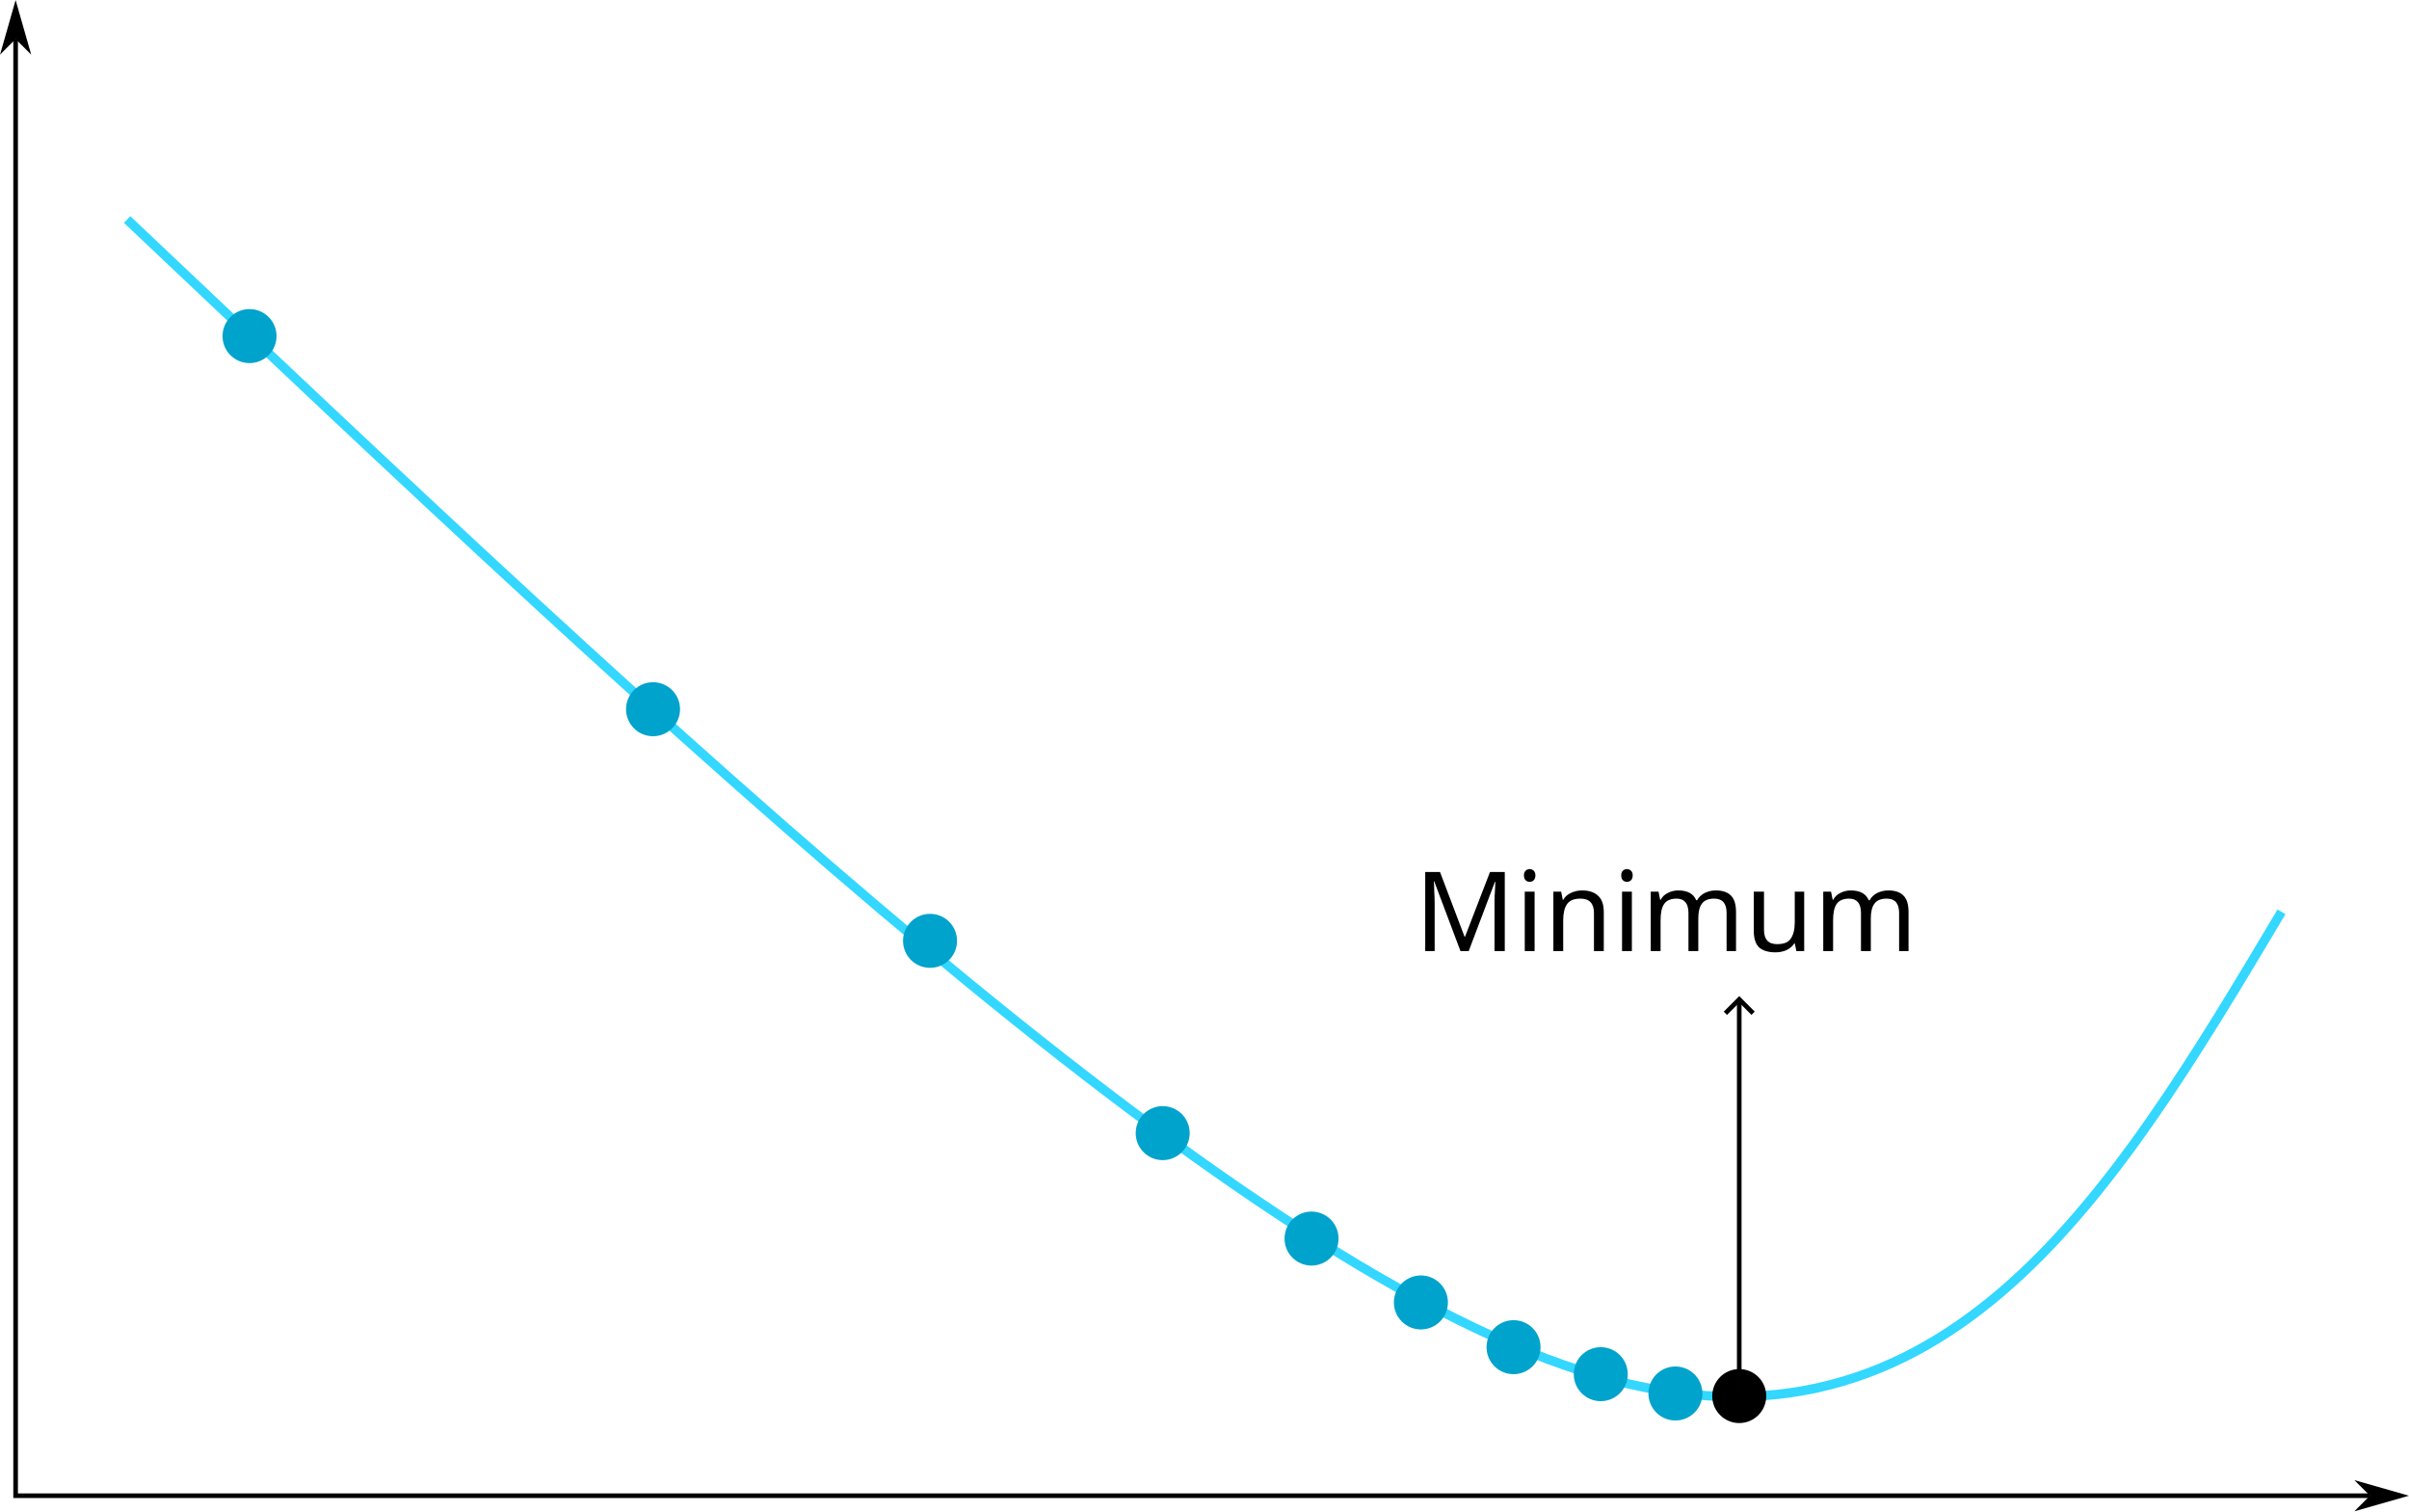
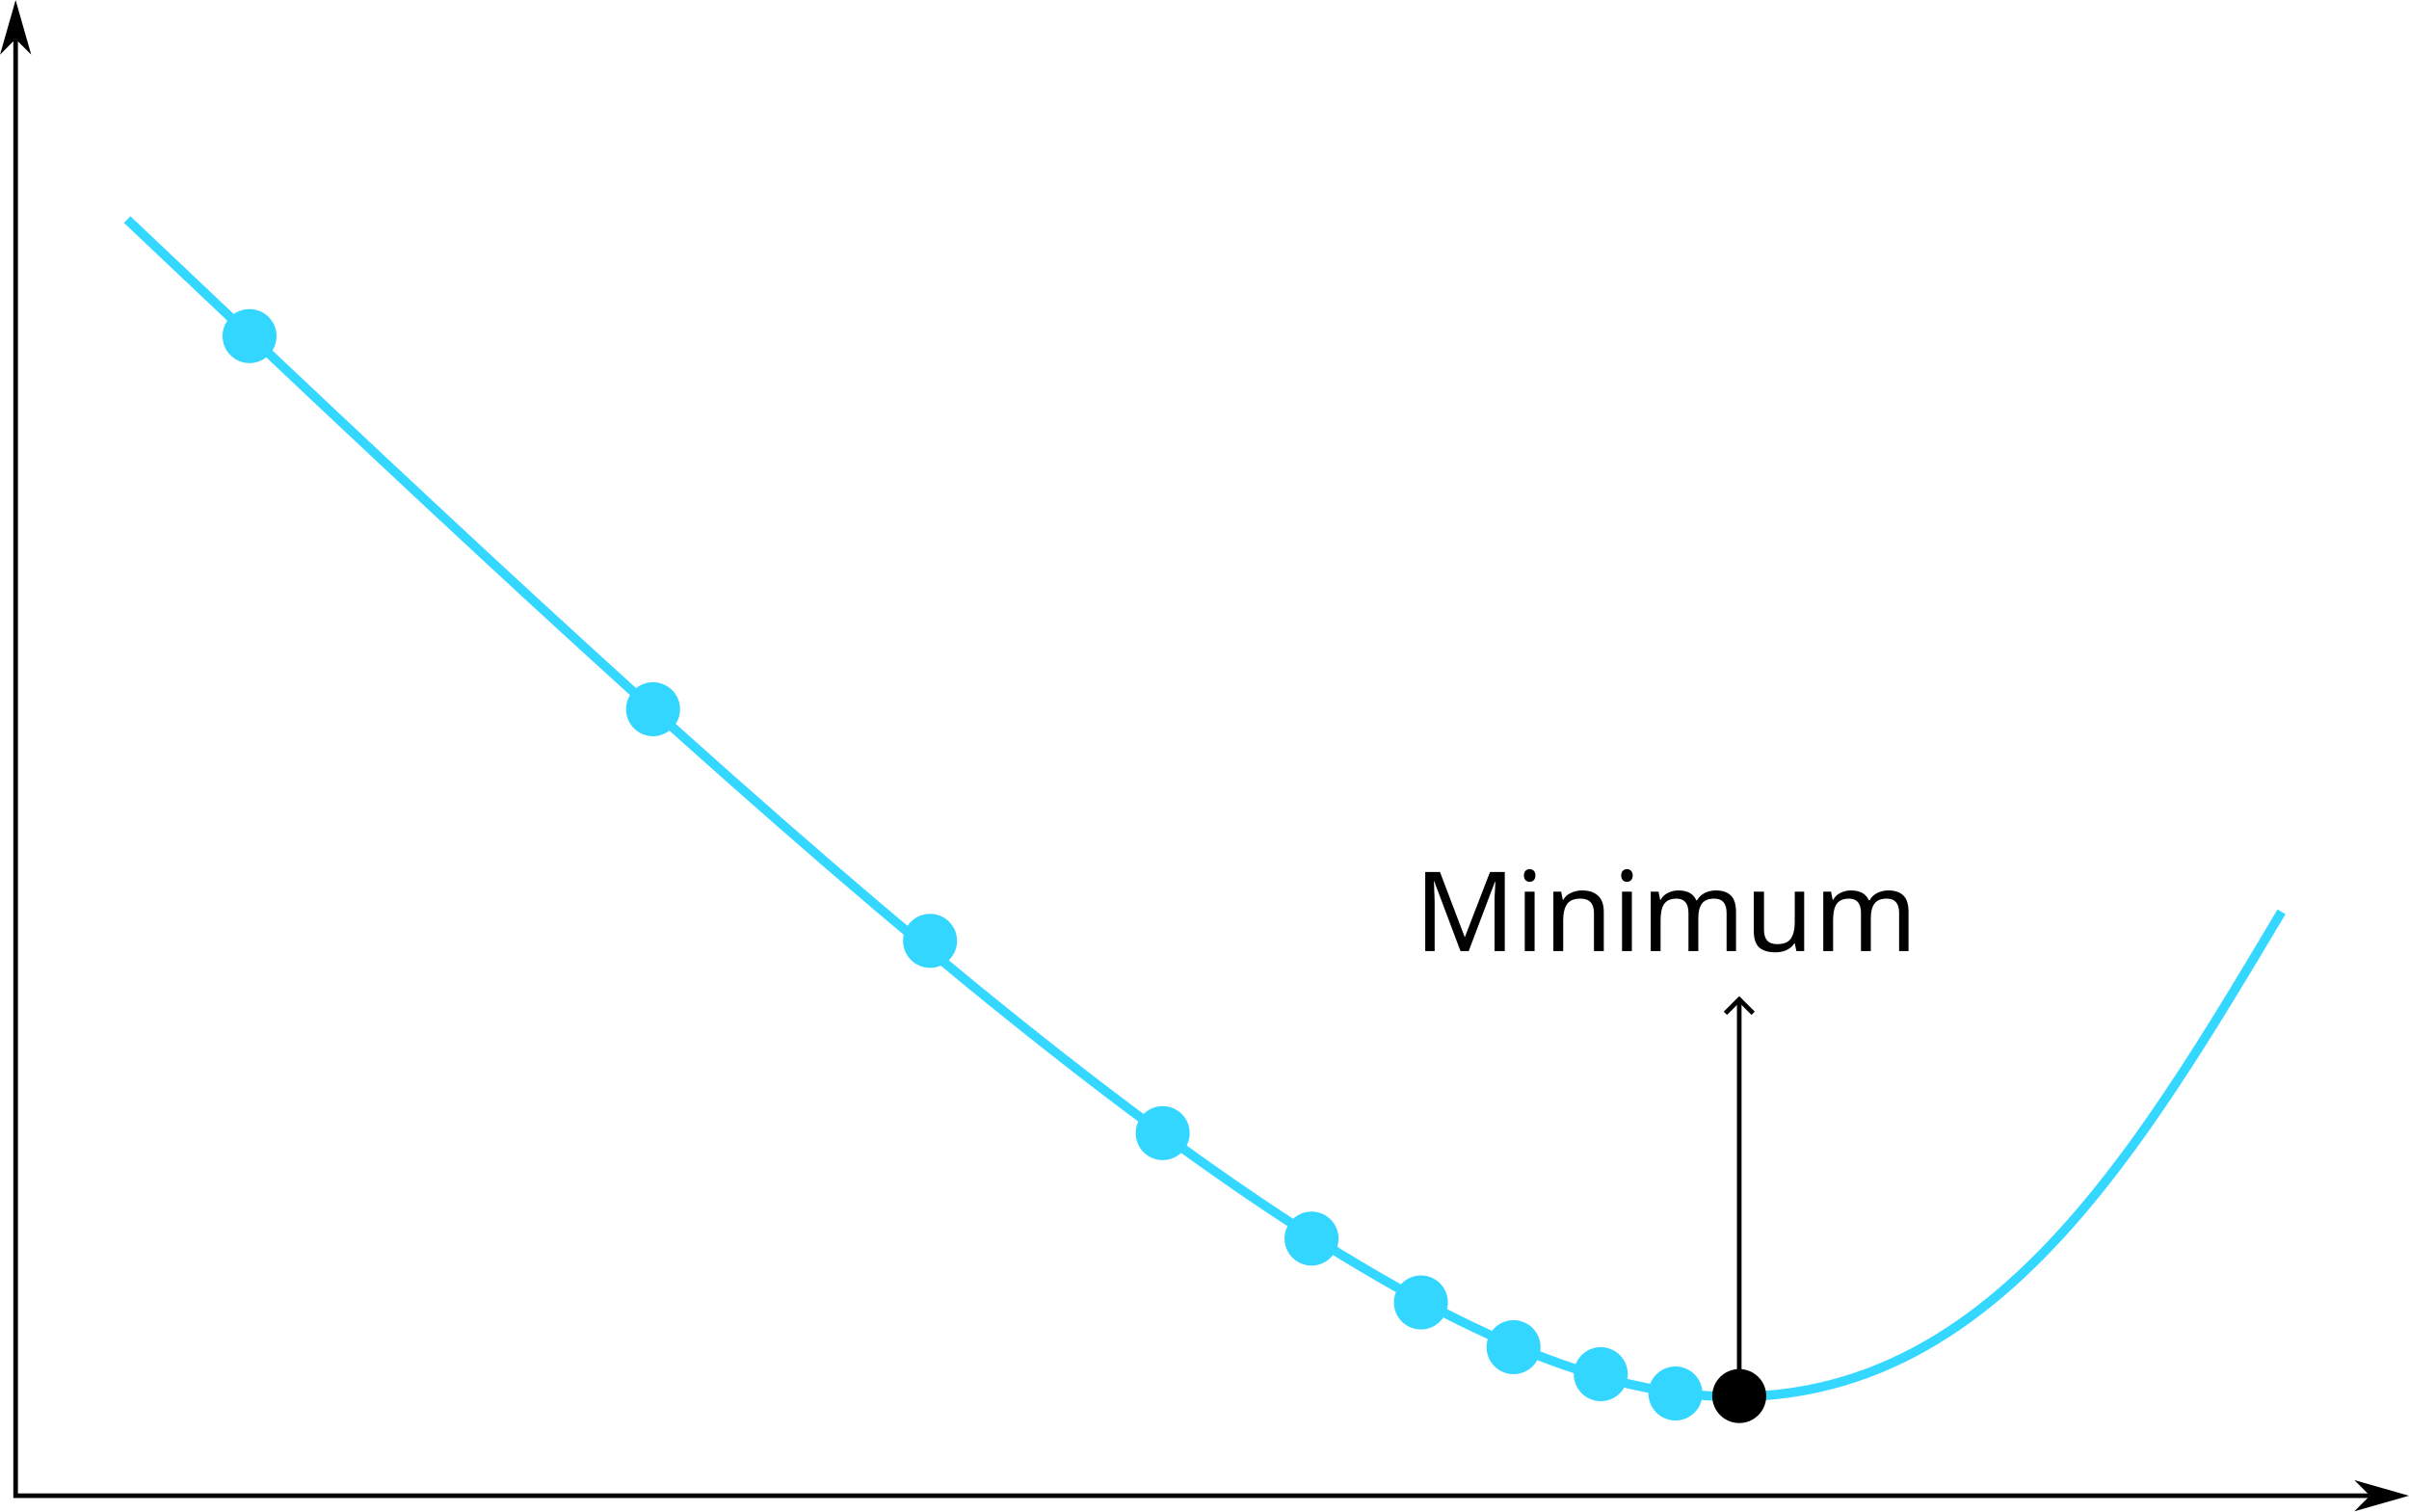
<svg xmlns="http://www.w3.org/2000/svg" xmlns:xlink="http://www.w3.org/1999/xlink" width="91.802mm" height="57.589mm" viewBox="0 0 91.802 57.589" version="1.1" id="svg5">
  <defs id="defs2">
    <marker style="overflow:visible" id="Arrow1" refX="0" refY="0" orient="auto-start-reverse" markerWidth="4.061" markerHeight="6.707" viewBox="0 0 4.061 6.707" preserveAspectRatio="xMidYMid">
      <path style="fill:none;stroke:context-stroke;stroke-width:1;stroke-linecap:butt" d="M 3,-3 0,0 3,3" id="path5057" transform="rotate(180,0.125,0)" />
    </marker>
    <marker style="overflow:visible" id="Arrow1L" refX="0" refY="0" orient="auto-start-reverse" markerWidth="12" markerHeight="6.75" viewBox="0 0 8.75 5" preserveAspectRatio="xMidYMid">
      <path style="fill:context-stroke;fill-rule:evenodd;stroke:none" d="M 0,0 5,-5 -12.5,0 5,5 Z" id="arrow1L" transform="scale(-0.5)" />
    </marker>
-     <color-profile name="Tela-embutida" xlink:href="../../../../.local/share/icc/edid-160067e8f544956d1cb3d616a4927506.icc" id="color-profile1797" />
+     <color-profile name="Tela-embutida" xlink:href="../../../../.local/share/icc/edid-160067e8f544956d1cb3d616a4927506.icc" id="color-profile14533" />
  </defs>
  <g id="layer1" transform="translate(-59.09883,-59.11282)">
    <path style="fill:none;stroke:#000000;stroke-width:0.176;stroke-dasharray:none;stroke-dashoffset:0;stroke-opacity:1;marker-start:url(#Arrow1L);marker-end:url(#Arrow1L);paint-order:markers fill stroke" d="M 59.694,60.601 V 116.107 H 149.413" id="path7778" />
  </g>
  <g id="layer2" style="display:inline;stroke:#33d7ff;stroke-opacity:1">
    <path style="fill:none;stroke:#33d7ff;stroke-width:0.353;stroke-dasharray:none;stroke-dashoffset:0;stroke-opacity:1;paint-order:markers fill stroke" d="m 63.943,67.477 c 20.847,19.732 41.694,39.463 55.377,43.86 13.683,4.396 20.203,-6.541 26.723,-17.48" id="path13595" transform="translate(-59.09883,-59.11282)" />
  </g>
-   <g id="layer3" style="fill:#00a3cc;fill-opacity:1">
-     <circle style="fill:#00a3cc;stroke:none;stroke-width:0.176;stroke-dasharray:none;stroke-opacity:1;paint-order:markers fill stroke;fill-opacity:1" id="path427-1" cx="49.98" cy="47.196" r="1.029" />
-     <circle style="fill:#00a3cc;stroke:none;stroke-width:0.176;stroke-dasharray:none;stroke-opacity:1;paint-order:markers fill stroke;fill-opacity:1" id="path427-1-2" cx="44.308" cy="43.178" r="1.029" />
-     <circle style="fill:#00a3cc;stroke:none;stroke-width:0.176;stroke-dasharray:none;stroke-opacity:1;paint-order:markers fill stroke;fill-opacity:1" id="path427-1-0" cx="61.002" cy="52.363" r="1.029" />
-     <circle style="fill:#00a3cc;stroke:none;stroke-width:0.176;stroke-dasharray:none;stroke-opacity:1;paint-order:markers fill stroke;fill-opacity:1" id="path427-1-23" cx="54.148" cy="49.63" r="1.029" />
-     <circle style="fill:#00a3cc;stroke:none;stroke-width:0.176;stroke-dasharray:none;stroke-opacity:1;paint-order:markers fill stroke;fill-opacity:1" id="path427-1-7" cx="63.847" cy="53.099" r="1.029" />
-     <circle style="fill:#00a3cc;stroke:none;stroke-width:0.176;stroke-dasharray:none;stroke-opacity:1;paint-order:markers fill stroke;fill-opacity:1" id="path427-1-5" cx="57.678" cy="51.334" r="1.029" />
+   <g id="layer3" style="fill:#33d6ff;fill-opacity:1">
+     <circle style="fill:#33d6ff;stroke:none;stroke-width:0.176;stroke-dasharray:none;stroke-opacity:1;paint-order:markers fill stroke;fill-opacity:1" id="path427-1" cx="49.98" cy="47.196" r="1.029" />
+     <circle style="fill:#33d6ff;stroke:none;stroke-width:0.176;stroke-dasharray:none;stroke-opacity:1;paint-order:markers fill stroke;fill-opacity:1" id="path427-1-2" cx="44.308" cy="43.178" r="1.029" />
+     <circle style="fill:#33d6ff;stroke:none;stroke-width:0.176;stroke-dasharray:none;stroke-opacity:1;paint-order:markers fill stroke;fill-opacity:1" id="path427-1-0" cx="61.002" cy="52.363" r="1.029" />
+     <circle style="fill:#33d6ff;stroke:none;stroke-width:0.176;stroke-dasharray:none;stroke-opacity:1;paint-order:markers fill stroke;fill-opacity:1" id="path427-1-23" cx="54.148" cy="49.63" r="1.029" />
+     <circle style="fill:#33d6ff;stroke:none;stroke-width:0.176;stroke-dasharray:none;stroke-opacity:1;paint-order:markers fill stroke;fill-opacity:1" id="path427-1-7" cx="63.847" cy="53.099" r="1.029" />
+     <circle style="fill:#33d6ff;stroke:none;stroke-width:0.176;stroke-dasharray:none;stroke-opacity:1;paint-order:markers fill stroke;fill-opacity:1" id="path427-1-5" cx="57.678" cy="51.334" r="1.029" />
    <circle style="fill:#000000;stroke:none;stroke-width:0.176;stroke-dasharray:none;stroke-opacity:1;paint-order:markers fill stroke;fill-opacity:1" id="path427-1-9" cx="66.279" cy="53.197" r="1.029" />
-     <circle style="fill:#00a3cc;stroke:none;stroke-width:0.176;stroke-dasharray:none;stroke-opacity:1;paint-order:markers fill stroke;fill-opacity:1" id="path427-1-22" cx="9.509" cy="12.807" r="1.029" />
-     <circle style="fill:#00a3cc;stroke:none;stroke-width:0.176;stroke-dasharray:none;stroke-opacity:1;paint-order:markers fill stroke;fill-opacity:1" id="path427-1-8" cx="24.886" cy="27.025" r="1.029" />
-     <circle style="fill:#00a3cc;stroke:none;stroke-width:0.176;stroke-dasharray:none;stroke-opacity:1;paint-order:markers fill stroke;fill-opacity:1" id="path427-1-97" cx="35.442" cy="35.851" r="1.029" />
+     <circle style="fill:#33d6ff;stroke:none;stroke-width:0.176;stroke-dasharray:none;stroke-opacity:1;paint-order:markers fill stroke;fill-opacity:1" id="path427-1-22" cx="9.509" cy="12.807" r="1.029" />
+     <circle style="fill:#33d6ff;stroke:none;stroke-width:0.176;stroke-dasharray:none;stroke-opacity:1;paint-order:markers fill stroke;fill-opacity:1" id="path427-1-8" cx="24.886" cy="27.025" r="1.029" />
+     <circle style="fill:#33d6ff;stroke:none;stroke-width:0.176;stroke-dasharray:none;stroke-opacity:1;paint-order:markers fill stroke;fill-opacity:1" id="path427-1-97" cx="35.442" cy="35.851" r="1.029" />
  </g>
  <g id="layer5">
    <text xml:space="preserve" style="font-size:4.233px;font-family:NewComputerModern;-inkscape-font-specification:NewComputerModern;text-align:center;text-anchor:middle;fill:#000000;stroke:none;stroke-width:0.176;stroke-dasharray:none;stroke-dashoffset:0;stroke-opacity:1;paint-order:markers fill stroke" x="66.243" y="36.242" id="text14601-4">
      <tspan id="tspan14599-7" style="fill:#000000;stroke:none;stroke-width:0.176" x="66.243" y="36.242">Minimum</tspan>
    </text>
    <path style="fill:#000000;stroke:#010101;stroke-width:0.176;stroke-dasharray:none;stroke-dashoffset:0;stroke-opacity:1;marker-end:url(#Arrow1);paint-order:markers fill stroke" d="m 66.279,53.197 c 0,-5.023 0,-10.047 0,-15.071" id="path16813" />
  </g>
</svg>
